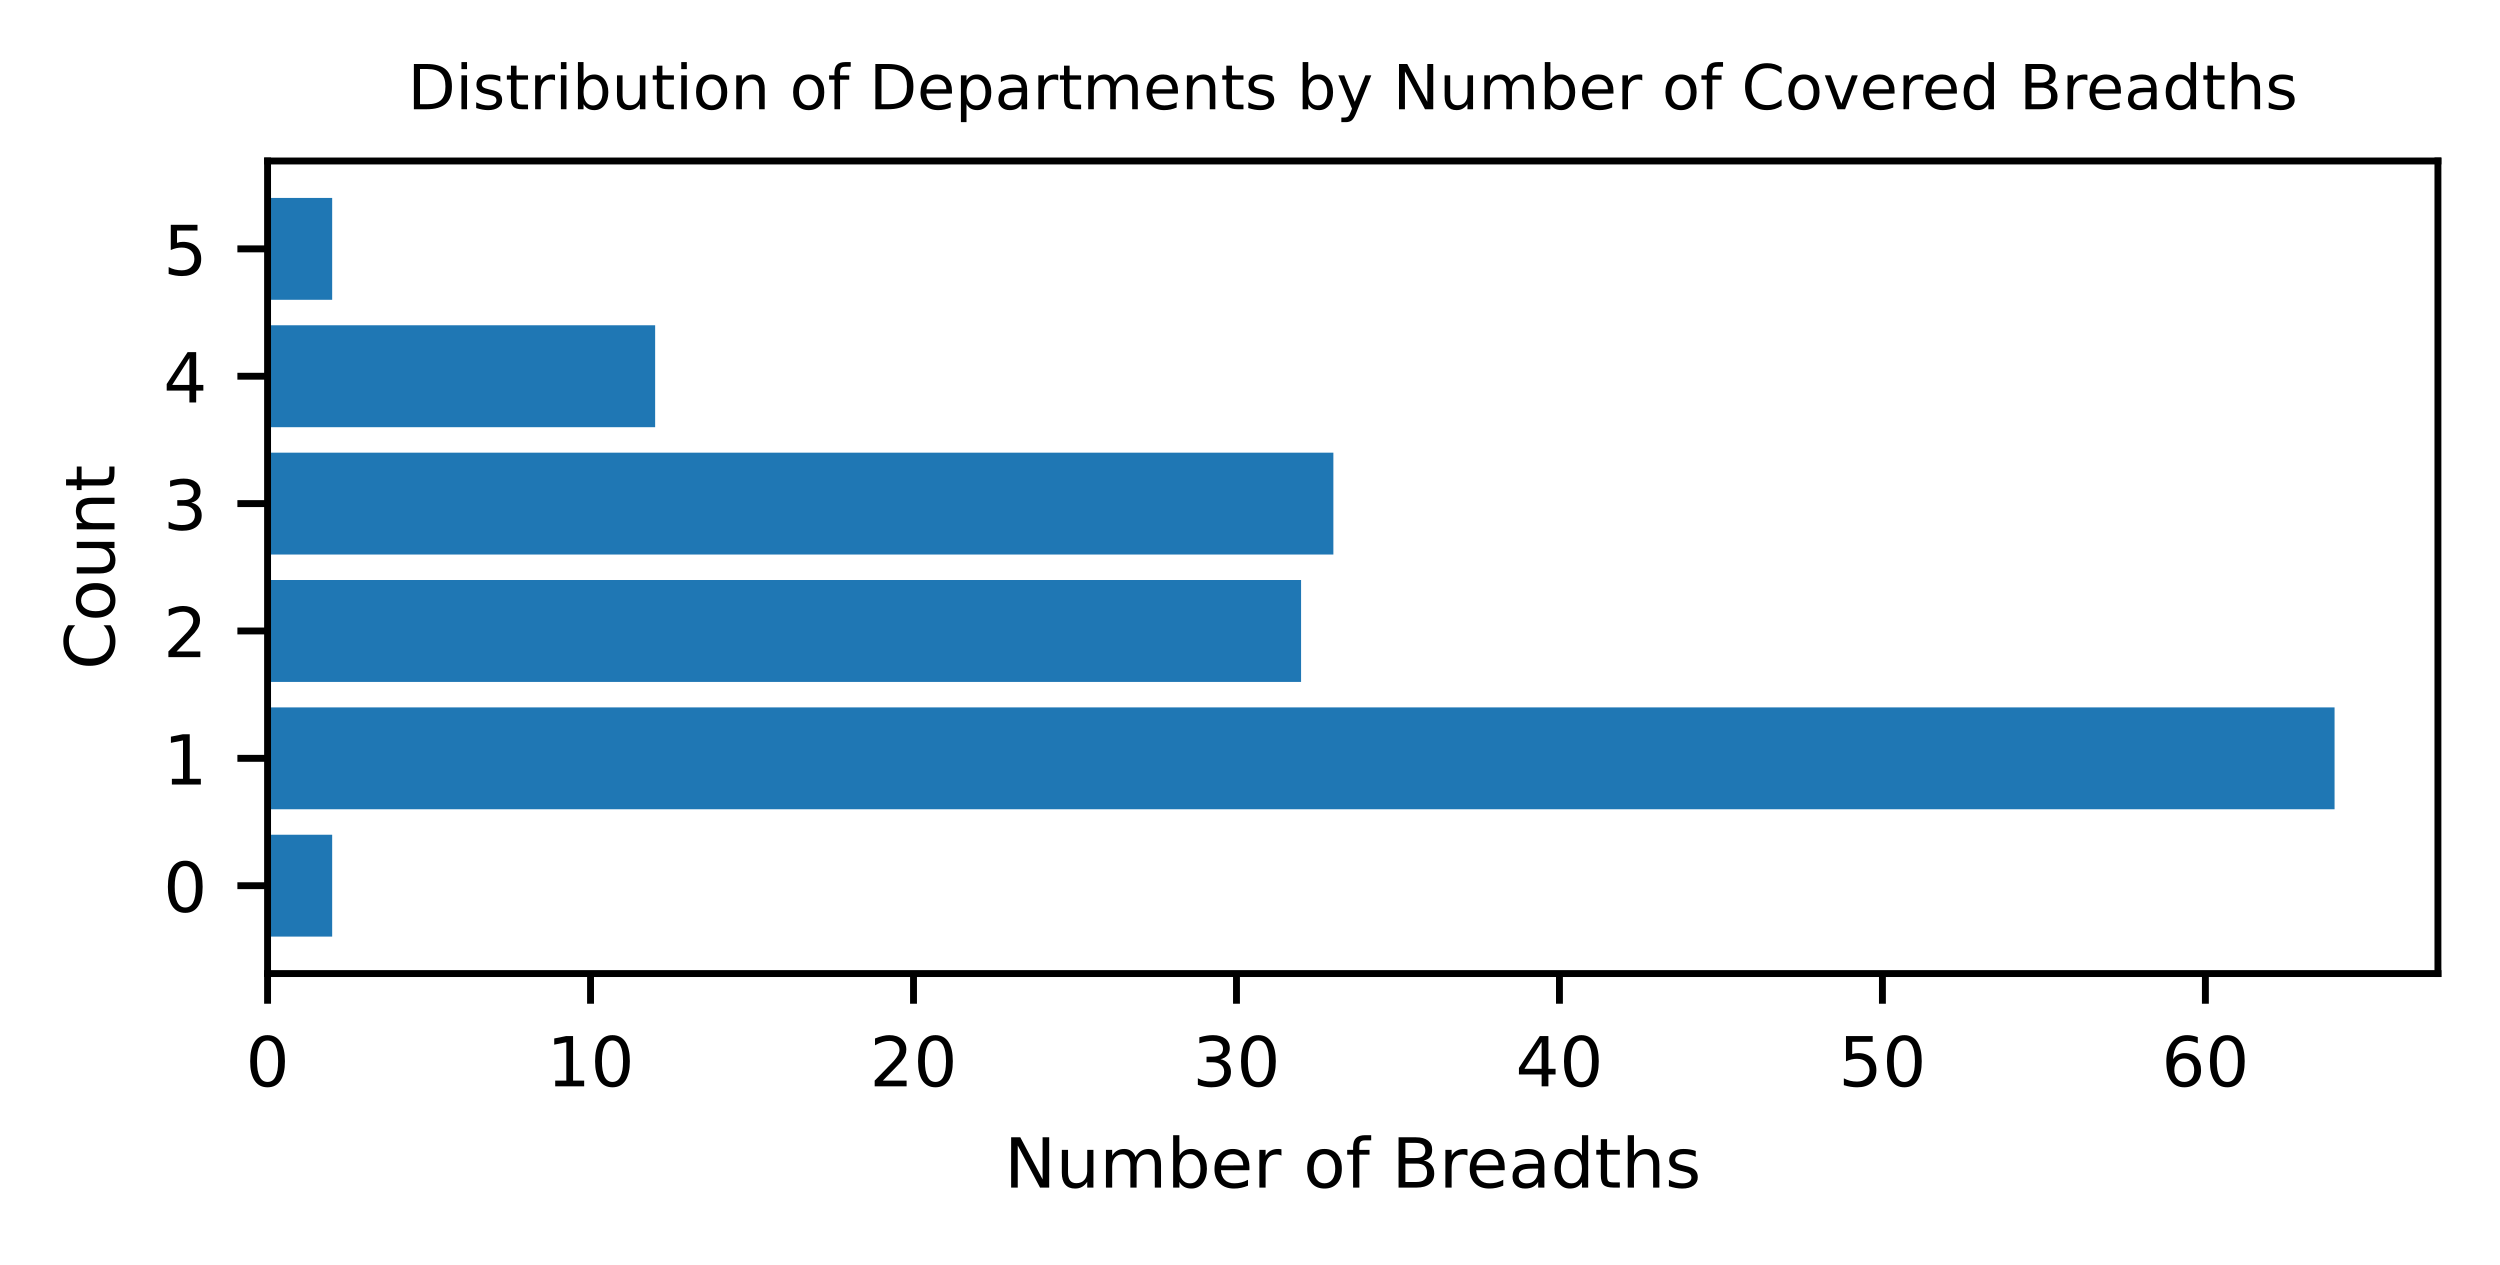
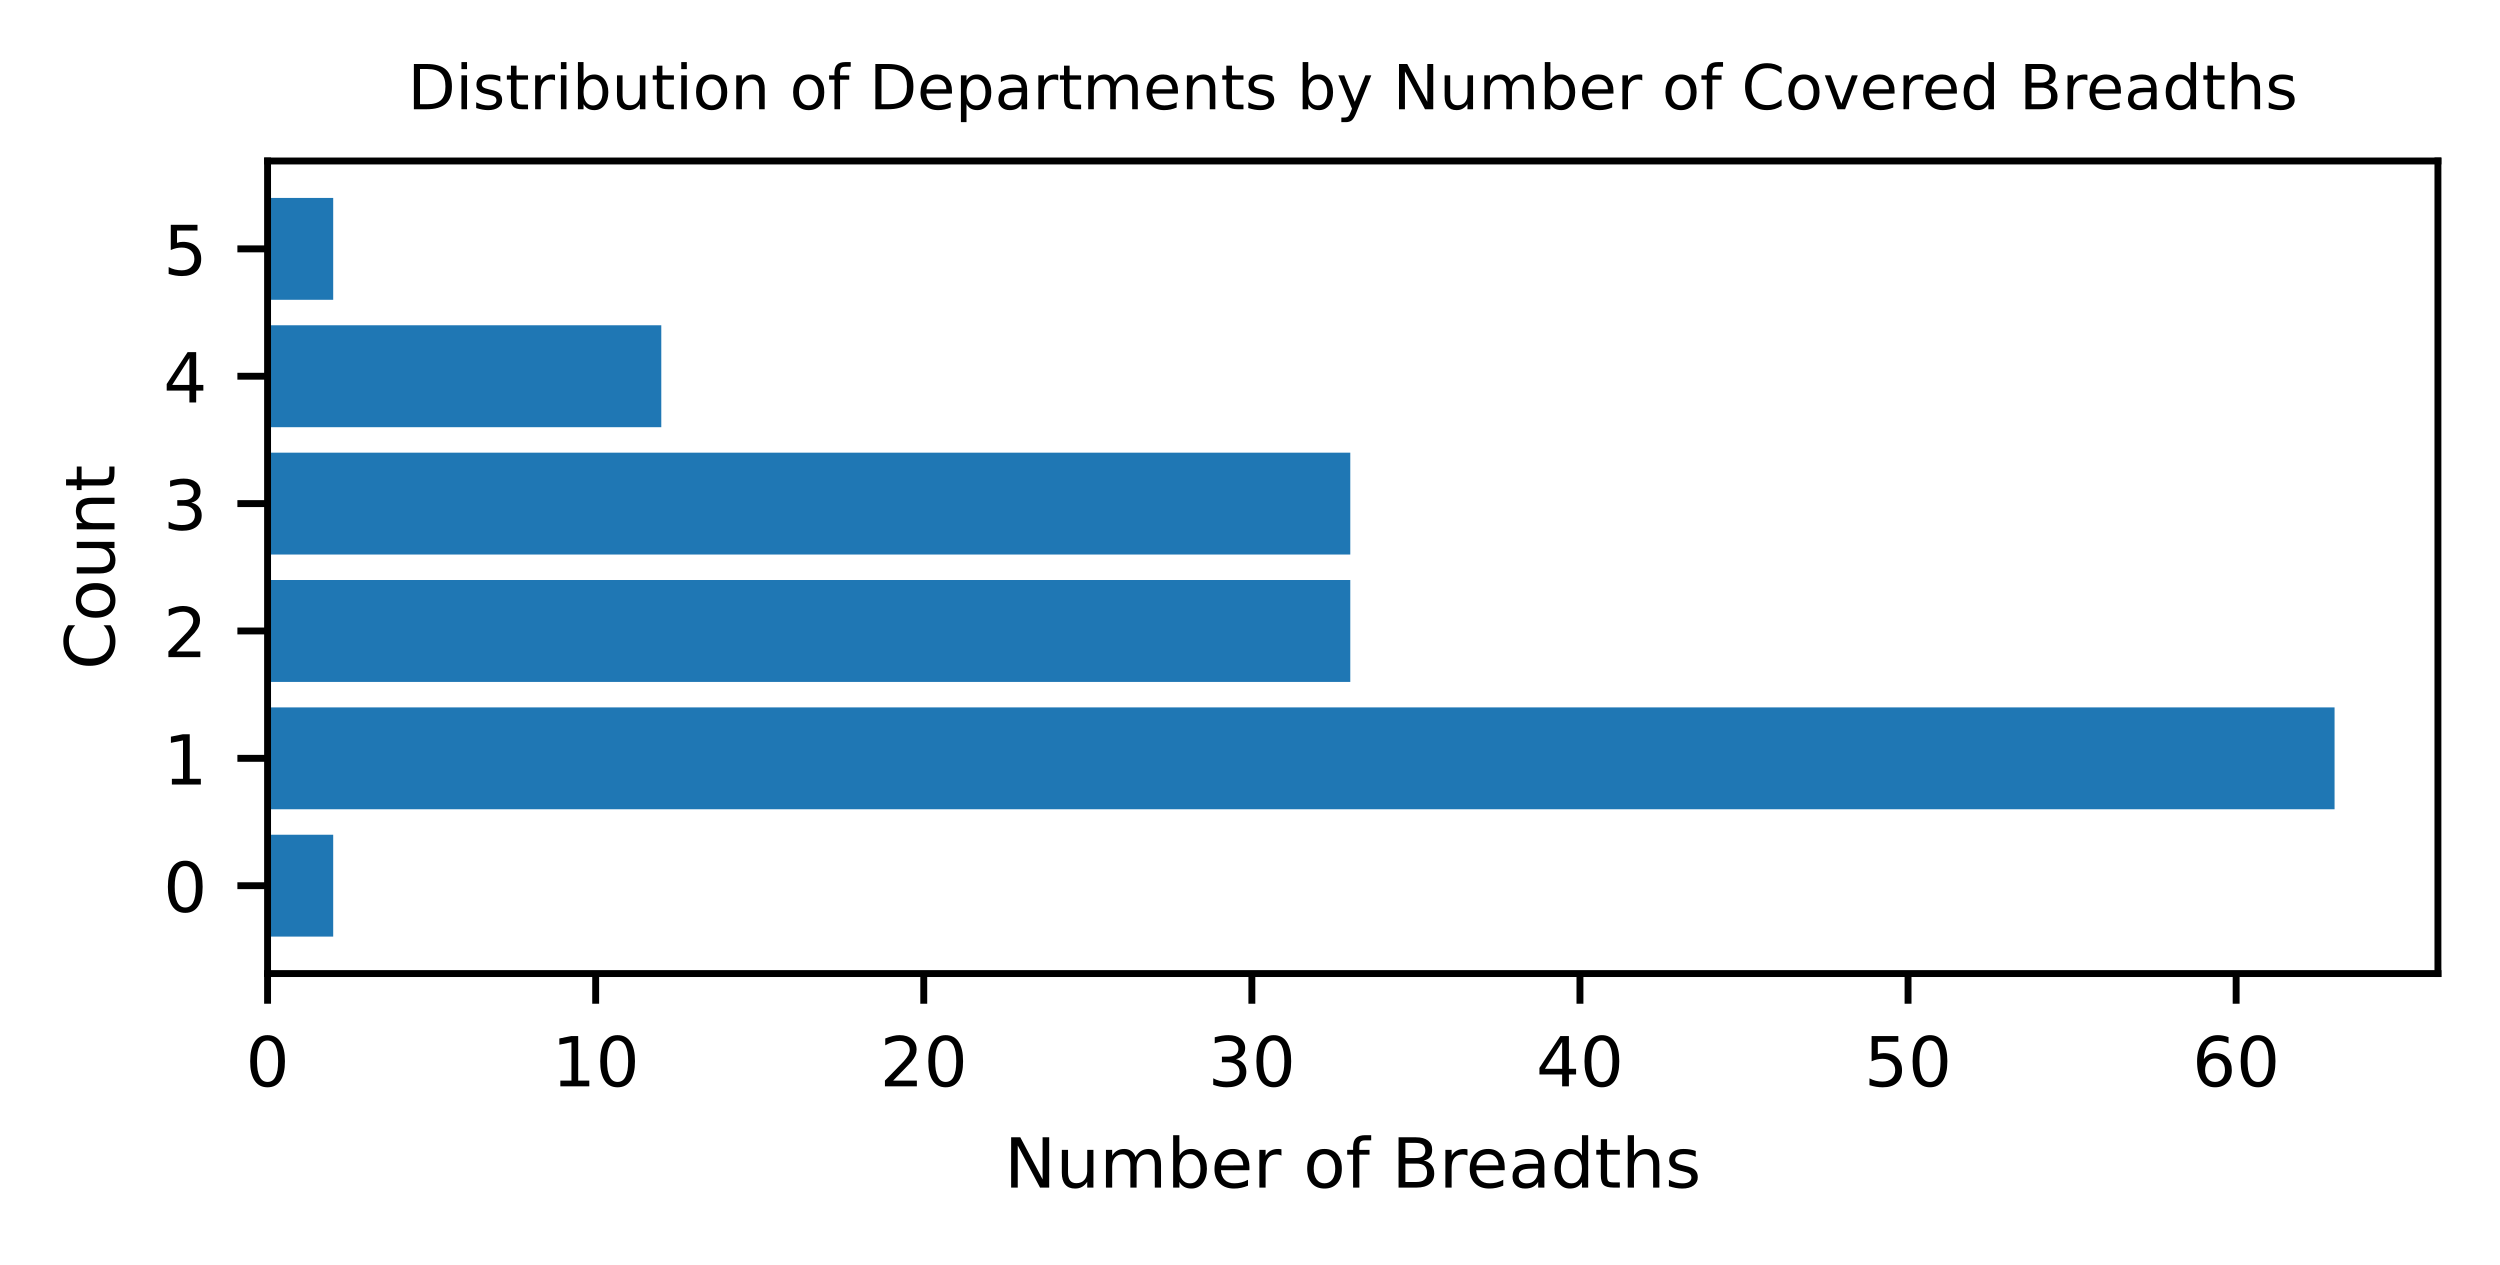
<svg xmlns="http://www.w3.org/2000/svg" xmlns:xlink="http://www.w3.org/1999/xlink" width="289.942pt" height="146.596pt" viewBox="0 0 289.942 146.596" version="1.1">
  <defs>
    <style type="text/css">*{stroke-linejoin: round; stroke-linecap: butt}</style>
  </defs>
  <g id="figure_1">
    <g id="patch_1">
      <path d="M 0 146.596  L 289.942 146.596  L 289.942 0  L 0 0  L 0 146.596  z " style="fill: none" />
    </g>
    <g id="axes_1">
      <g id="patch_2">
        <path d="M 31.032 112.911  L 282.743 112.911  L 282.743 18.671  L 31.032 18.671  L 31.032 112.911  z " style="fill: none" />
      </g>
      <g id="patch_3">
-         <path d="M 31.032 108.627  L 38.524 108.627  L 38.524 96.81  L 31.032 96.81  z " clip-path="url(#pce41aa2d95)" style="fill: #1f77b4" />
+         <path d="M 31.032 108.627  L 38.643 108.627  L 38.643 96.81  L 31.032 96.81  z " clip-path="url(#p8134cff737)" style="fill: #1f77b4" />
      </g>
      <g id="patch_4">
-         <path d="M 31.032 93.856  L 270.756 93.856  L 270.756 82.039  L 31.032 82.039  z " clip-path="url(#pce41aa2d95)" style="fill: #1f77b4" />
+         <path d="M 31.032 93.856  L 270.756 93.856  L 270.756 82.039  L 31.032 82.039  z " clip-path="url(#p8134cff737)" style="fill: #1f77b4" />
      </g>
      <g id="patch_5">
-         <path d="M 31.032 79.085  L 150.894 79.085  L 150.894 67.268  L 31.032 67.268  z " clip-path="url(#pce41aa2d95)" style="fill: #1f77b4" />
+         <path d="M 31.032 79.085  L 156.602 79.085  L 156.602 67.268  L 31.032 67.268  z " clip-path="url(#p8134cff737)" style="fill: #1f77b4" />
      </g>
      <g id="patch_6">
-         <path d="M 31.032 64.314  L 154.64 64.314  L 154.64 52.497  L 31.032 52.497  z " clip-path="url(#pce41aa2d95)" style="fill: #1f77b4" />
+         <path d="M 31.032 64.314  L 156.602 64.314  L 156.602 52.497  L 31.032 52.497  z " clip-path="url(#p8134cff737)" style="fill: #1f77b4" />
      </g>
      <g id="patch_7">
-         <path d="M 31.032 49.543  L 75.981 49.543  L 75.981 37.726  L 31.032 37.726  z " clip-path="url(#pce41aa2d95)" style="fill: #1f77b4" />
+         <path d="M 31.032 49.543  L 76.694 49.543  L 76.694 37.726  L 31.032 37.726  z " clip-path="url(#p8134cff737)" style="fill: #1f77b4" />
      </g>
      <g id="patch_8">
-         <path d="M 31.032 34.771  L 38.524 34.771  L 38.524 22.955  L 31.032 22.955  z " clip-path="url(#pce41aa2d95)" style="fill: #1f77b4" />
+         <path d="M 31.032 34.771  L 38.643 34.771  L 38.643 22.955  L 31.032 22.955  z " clip-path="url(#p8134cff737)" style="fill: #1f77b4" />
      </g>
      <g id="matplotlib.axis_1">
        <g id="xtick_1">
          <g id="line2d_1">
            <defs>
-               <path id="ma436f354f7" d="M 0 0  L 0 3.5  " style="stroke: #000000; stroke-width: 0.8" />
+               <path id="m97ee4d3f41" d="M 0 0  L 0 3.5  " style="stroke: #000000; stroke-width: 0.8" />
            </defs>
            <g>
-               <use xlink:href="#ma436f354f7" x="31.032" y="112.911" style="stroke: #000000; stroke-width: 0.8" />
+               <use xlink:href="#m97ee4d3f41" x="31.032" y="112.911" style="stroke: #000000; stroke-width: 0.8" />
            </g>
          </g>
          <g id="text_1">
            <g transform="translate(28.4875 125.9896) scale(0.08 -0.08)">
              <defs>
                <path id="DejaVuSans-30" d="M 2034 4250  Q 1547 4250 1301 3770  Q 1056 3291 1056 2328  Q 1056 1369 1301 889  Q 1547 409 2034 409  Q 2525 409 2770 889  Q 3016 1369 3016 2328  Q 3016 3291 2770 3770  Q 2525 4250 2034 4250  z M 2034 4750  Q 2819 4750 3233 4129  Q 3647 3509 3647 2328  Q 3647 1150 3233 529  Q 2819 -91 2034 -91  Q 1250 -91 836 529  Q 422 1150 422 2328  Q 422 3509 836 4129  Q 1250 4750 2034 4750  z " transform="scale(0.015625)" />
              </defs>
              <use xlink:href="#DejaVuSans-30" />
            </g>
          </g>
        </g>
        <g id="xtick_2">
          <g id="line2d_2">
            <g>
-               <use xlink:href="#ma436f354f7" x="68.489" y="112.911" style="stroke: #000000; stroke-width: 0.8" />
+               <use xlink:href="#m97ee4d3f41" x="69.084" y="112.911" style="stroke: #000000; stroke-width: 0.8" />
            </g>
          </g>
          <g id="text_2">
-             <g transform="translate(63.39934 125.9896) scale(0.08 -0.08)">
+             <g transform="translate(63.9939 125.9896) scale(0.08 -0.08)">
              <defs>
                <path id="DejaVuSans-31" d="M 794 531  L 1825 531  L 1825 4091  L 703 3866  L 703 4441  L 1819 4666  L 2450 4666  L 2450 531  L 3481 531  L 3481 0  L 794 0  L 794 531  z " transform="scale(0.015625)" />
              </defs>
              <use xlink:href="#DejaVuSans-31" />
              <use xlink:href="#DejaVuSans-30" transform="translate(63.62305 0)" />
            </g>
          </g>
        </g>
        <g id="xtick_3">
          <g id="line2d_3">
            <g>
-               <use xlink:href="#ma436f354f7" x="105.946" y="112.911" style="stroke: #000000; stroke-width: 0.8" />
+               <use xlink:href="#m97ee4d3f41" x="107.135" y="112.911" style="stroke: #000000; stroke-width: 0.8" />
            </g>
          </g>
          <g id="text_3">
-             <g transform="translate(100.8562 125.9896) scale(0.08 -0.08)">
+             <g transform="translate(102.0453 125.9896) scale(0.08 -0.08)">
              <defs>
                <path id="DejaVuSans-32" d="M 1228 531  L 3431 531  L 3431 0  L 469 0  L 469 531  Q 828 903 1448 1529  Q 2069 2156 2228 2338  Q 2531 2678 2651 2914  Q 2772 3150 2772 3378  Q 2772 3750 2511 3984  Q 2250 4219 1831 4219  Q 1534 4219 1204 4116  Q 875 4013 500 3803  L 500 4441  Q 881 4594 1212 4672  Q 1544 4750 1819 4750  Q 2544 4750 2975 4387  Q 3406 4025 3406 3419  Q 3406 3131 3298 2873  Q 3191 2616 2906 2266  Q 2828 2175 2409 1742  Q 1991 1309 1228 531  z " transform="scale(0.015625)" />
              </defs>
              <use xlink:href="#DejaVuSans-32" />
              <use xlink:href="#DejaVuSans-30" transform="translate(63.62305 0)" />
            </g>
          </g>
        </g>
        <g id="xtick_4">
          <g id="line2d_4">
            <g>
-               <use xlink:href="#ma436f354f7" x="143.403" y="112.911" style="stroke: #000000; stroke-width: 0.8" />
+               <use xlink:href="#m97ee4d3f41" x="145.187" y="112.911" style="stroke: #000000; stroke-width: 0.8" />
            </g>
          </g>
          <g id="text_4">
-             <g transform="translate(138.313 125.9896) scale(0.08 -0.08)">
+             <g transform="translate(140.0967 125.9896) scale(0.08 -0.08)">
              <defs>
                <path id="DejaVuSans-33" d="M 2597 2516  Q 3050 2419 3304 2112  Q 3559 1806 3559 1356  Q 3559 666 3084 287  Q 2609 -91 1734 -91  Q 1441 -91 1130 -33  Q 819 25 488 141  L 488 750  Q 750 597 1062 519  Q 1375 441 1716 441  Q 2309 441 2620 675  Q 2931 909 2931 1356  Q 2931 1769 2642 2001  Q 2353 2234 1838 2234  L 1294 2234  L 1294 2753  L 1863 2753  Q 2328 2753 2575 2939  Q 2822 3125 2822 3475  Q 2822 3834 2567 4026  Q 2313 4219 1838 4219  Q 1578 4219 1281 4162  Q 984 4106 628 3988  L 628 4550  Q 988 4650 1302 4700  Q 1616 4750 1894 4750  Q 2613 4750 3031 4423  Q 3450 4097 3450 3541  Q 3450 3153 3228 2886  Q 3006 2619 2597 2516  z " transform="scale(0.015625)" />
              </defs>
              <use xlink:href="#DejaVuSans-33" />
              <use xlink:href="#DejaVuSans-30" transform="translate(63.62305 0)" />
            </g>
          </g>
        </g>
        <g id="xtick_5">
          <g id="line2d_5">
            <g>
-               <use xlink:href="#ma436f354f7" x="180.86" y="112.911" style="stroke: #000000; stroke-width: 0.8" />
+               <use xlink:href="#m97ee4d3f41" x="183.238" y="112.911" style="stroke: #000000; stroke-width: 0.8" />
            </g>
          </g>
          <g id="text_5">
-             <g transform="translate(175.7699 125.9896) scale(0.08 -0.08)">
+             <g transform="translate(178.1481 125.9896) scale(0.08 -0.08)">
              <defs>
                <path id="DejaVuSans-34" d="M 2419 4116  L 825 1625  L 2419 1625  L 2419 4116  z M 2253 4666  L 3047 4666  L 3047 1625  L 3713 1625  L 3713 1100  L 3047 1100  L 3047 0  L 2419 0  L 2419 1100  L 313 1100  L 313 1709  L 2253 4666  z " transform="scale(0.015625)" />
              </defs>
              <use xlink:href="#DejaVuSans-34" />
              <use xlink:href="#DejaVuSans-30" transform="translate(63.62305 0)" />
            </g>
          </g>
        </g>
        <g id="xtick_6">
          <g id="line2d_6">
            <g>
-               <use xlink:href="#ma436f354f7" x="218.317" y="112.911" style="stroke: #000000; stroke-width: 0.8" />
+               <use xlink:href="#m97ee4d3f41" x="221.289" y="112.911" style="stroke: #000000; stroke-width: 0.8" />
            </g>
          </g>
          <g id="text_6">
-             <g transform="translate(213.2267 125.9896) scale(0.08 -0.08)">
+             <g transform="translate(216.1995 125.9896) scale(0.08 -0.08)">
              <defs>
                <path id="DejaVuSans-35" d="M 691 4666  L 3169 4666  L 3169 4134  L 1269 4134  L 1269 2991  Q 1406 3038 1543 3061  Q 1681 3084 1819 3084  Q 2600 3084 3056 2656  Q 3513 2228 3513 1497  Q 3513 744 3044 326  Q 2575 -91 1722 -91  Q 1428 -91 1123 -41  Q 819 9 494 109  L 494 744  Q 775 591 1075 516  Q 1375 441 1709 441  Q 2250 441 2565 725  Q 2881 1009 2881 1497  Q 2881 1984 2565 2268  Q 2250 2553 1709 2553  Q 1456 2553 1204 2497  Q 953 2441 691 2322  L 691 4666  z " transform="scale(0.015625)" />
              </defs>
              <use xlink:href="#DejaVuSans-35" />
              <use xlink:href="#DejaVuSans-30" transform="translate(63.62305 0)" />
            </g>
          </g>
        </g>
        <g id="xtick_7">
          <g id="line2d_7">
            <g>
-               <use xlink:href="#ma436f354f7" x="255.774" y="112.911" style="stroke: #000000; stroke-width: 0.8" />
+               <use xlink:href="#m97ee4d3f41" x="259.341" y="112.911" style="stroke: #000000; stroke-width: 0.8" />
            </g>
          </g>
          <g id="text_7">
-             <g transform="translate(250.6836 125.9896) scale(0.08 -0.08)">
+             <g transform="translate(254.2509 125.9896) scale(0.08 -0.08)">
              <defs>
                <path id="DejaVuSans-36" d="M 2113 2584  Q 1688 2584 1439 2293  Q 1191 2003 1191 1497  Q 1191 994 1439 701  Q 1688 409 2113 409  Q 2538 409 2786 701  Q 3034 994 3034 1497  Q 3034 2003 2786 2293  Q 2538 2584 2113 2584  z M 3366 4563  L 3366 3988  Q 3128 4100 2886 4159  Q 2644 4219 2406 4219  Q 1781 4219 1451 3797  Q 1122 3375 1075 2522  Q 1259 2794 1537 2939  Q 1816 3084 2150 3084  Q 2853 3084 3261 2657  Q 3669 2231 3669 1497  Q 3669 778 3244 343  Q 2819 -91 2113 -91  Q 1303 -91 875 529  Q 447 1150 447 2328  Q 447 3434 972 4092  Q 1497 4750 2381 4750  Q 2619 4750 2861 4703  Q 3103 4656 3366 4563  z " transform="scale(0.015625)" />
              </defs>
              <use xlink:href="#DejaVuSans-36" />
              <use xlink:href="#DejaVuSans-30" transform="translate(63.62305 0)" />
            </g>
          </g>
        </g>
        <g id="text_8">
          <g transform="translate(116.4831 137.7321) scale(0.08 -0.08)">
            <defs>
              <path id="DejaVuSans-4e" d="M 628 4666  L 1478 4666  L 3547 763  L 3547 4666  L 4159 4666  L 4159 0  L 3309 0  L 1241 3903  L 1241 0  L 628 0  L 628 4666  z " transform="scale(0.015625)" />
              <path id="DejaVuSans-75" d="M 544 1381  L 544 3500  L 1119 3500  L 1119 1403  Q 1119 906 1312 657  Q 1506 409 1894 409  Q 2359 409 2629 706  Q 2900 1003 2900 1516  L 2900 3500  L 3475 3500  L 3475 0  L 2900 0  L 2900 538  Q 2691 219 2414 64  Q 2138 -91 1772 -91  Q 1169 -91 856 284  Q 544 659 544 1381  z M 1991 3584  L 1991 3584  z " transform="scale(0.015625)" />
              <path id="DejaVuSans-6d" d="M 3328 2828  Q 3544 3216 3844 3400  Q 4144 3584 4550 3584  Q 5097 3584 5394 3201  Q 5691 2819 5691 2113  L 5691 0  L 5113 0  L 5113 2094  Q 5113 2597 4934 2840  Q 4756 3084 4391 3084  Q 3944 3084 3684 2787  Q 3425 2491 3425 1978  L 3425 0  L 2847 0  L 2847 2094  Q 2847 2600 2669 2842  Q 2491 3084 2119 3084  Q 1678 3084 1418 2786  Q 1159 2488 1159 1978  L 1159 0  L 581 0  L 581 3500  L 1159 3500  L 1159 2956  Q 1356 3278 1631 3431  Q 1906 3584 2284 3584  Q 2666 3584 2933 3390  Q 3200 3197 3328 2828  z " transform="scale(0.015625)" />
              <path id="DejaVuSans-62" d="M 3116 1747  Q 3116 2381 2855 2742  Q 2594 3103 2138 3103  Q 1681 3103 1420 2742  Q 1159 2381 1159 1747  Q 1159 1113 1420 752  Q 1681 391 2138 391  Q 2594 391 2855 752  Q 3116 1113 3116 1747  z M 1159 2969  Q 1341 3281 1617 3432  Q 1894 3584 2278 3584  Q 2916 3584 3314 3078  Q 3713 2572 3713 1747  Q 3713 922 3314 415  Q 2916 -91 2278 -91  Q 1894 -91 1617 61  Q 1341 213 1159 525  L 1159 0  L 581 0  L 581 4863  L 1159 4863  L 1159 2969  z " transform="scale(0.015625)" />
              <path id="DejaVuSans-65" d="M 3597 1894  L 3597 1613  L 953 1613  Q 991 1019 1311 708  Q 1631 397 2203 397  Q 2534 397 2845 478  Q 3156 559 3463 722  L 3463 178  Q 3153 47 2828 -22  Q 2503 -91 2169 -91  Q 1331 -91 842 396  Q 353 884 353 1716  Q 353 2575 817 3079  Q 1281 3584 2069 3584  Q 2775 3584 3186 3129  Q 3597 2675 3597 1894  z M 3022 2063  Q 3016 2534 2758 2815  Q 2500 3097 2075 3097  Q 1594 3097 1305 2825  Q 1016 2553 972 2059  L 3022 2063  z " transform="scale(0.015625)" />
              <path id="DejaVuSans-72" d="M 2631 2963  Q 2534 3019 2420 3045  Q 2306 3072 2169 3072  Q 1681 3072 1420 2755  Q 1159 2438 1159 1844  L 1159 0  L 581 0  L 581 3500  L 1159 3500  L 1159 2956  Q 1341 3275 1631 3429  Q 1922 3584 2338 3584  Q 2397 3584 2469 3576  Q 2541 3569 2628 3553  L 2631 2963  z " transform="scale(0.015625)" />
              <path id="DejaVuSans-20" transform="scale(0.015625)" />
              <path id="DejaVuSans-6f" d="M 1959 3097  Q 1497 3097 1228 2736  Q 959 2375 959 1747  Q 959 1119 1226 758  Q 1494 397 1959 397  Q 2419 397 2687 759  Q 2956 1122 2956 1747  Q 2956 2369 2687 2733  Q 2419 3097 1959 3097  z M 1959 3584  Q 2709 3584 3137 3096  Q 3566 2609 3566 1747  Q 3566 888 3137 398  Q 2709 -91 1959 -91  Q 1206 -91 779 398  Q 353 888 353 1747  Q 353 2609 779 3096  Q 1206 3584 1959 3584  z " transform="scale(0.015625)" />
              <path id="DejaVuSans-66" d="M 2375 4863  L 2375 4384  L 1825 4384  Q 1516 4384 1395 4259  Q 1275 4134 1275 3809  L 1275 3500  L 2222 3500  L 2222 3053  L 1275 3053  L 1275 0  L 697 0  L 697 3053  L 147 3053  L 147 3500  L 697 3500  L 697 3744  Q 697 4328 969 4595  Q 1241 4863 1831 4863  L 2375 4863  z " transform="scale(0.015625)" />
              <path id="DejaVuSans-42" d="M 1259 2228  L 1259 519  L 2272 519  Q 2781 519 3026 730  Q 3272 941 3272 1375  Q 3272 1813 3026 2020  Q 2781 2228 2272 2228  L 1259 2228  z M 1259 4147  L 1259 2741  L 2194 2741  Q 2656 2741 2882 2914  Q 3109 3088 3109 3444  Q 3109 3797 2882 3972  Q 2656 4147 2194 4147  L 1259 4147  z M 628 4666  L 2241 4666  Q 2963 4666 3353 4366  Q 3744 4066 3744 3513  Q 3744 3084 3544 2831  Q 3344 2578 2956 2516  Q 3422 2416 3680 2098  Q 3938 1781 3938 1306  Q 3938 681 3513 340  Q 3088 0 2303 0  L 628 0  L 628 4666  z " transform="scale(0.015625)" />
              <path id="DejaVuSans-61" d="M 2194 1759  Q 1497 1759 1228 1600  Q 959 1441 959 1056  Q 959 750 1161 570  Q 1363 391 1709 391  Q 2188 391 2477 730  Q 2766 1069 2766 1631  L 2766 1759  L 2194 1759  z M 3341 1997  L 3341 0  L 2766 0  L 2766 531  Q 2569 213 2275 61  Q 1981 -91 1556 -91  Q 1019 -91 701 211  Q 384 513 384 1019  Q 384 1609 779 1909  Q 1175 2209 1959 2209  L 2766 2209  L 2766 2266  Q 2766 2663 2505 2880  Q 2244 3097 1772 3097  Q 1472 3097 1187 3025  Q 903 2953 641 2809  L 641 3341  Q 956 3463 1253 3523  Q 1550 3584 1831 3584  Q 2591 3584 2966 3190  Q 3341 2797 3341 1997  z " transform="scale(0.015625)" />
              <path id="DejaVuSans-64" d="M 2906 2969  L 2906 4863  L 3481 4863  L 3481 0  L 2906 0  L 2906 525  Q 2725 213 2448 61  Q 2172 -91 1784 -91  Q 1150 -91 751 415  Q 353 922 353 1747  Q 353 2572 751 3078  Q 1150 3584 1784 3584  Q 2172 3584 2448 3432  Q 2725 3281 2906 2969  z M 947 1747  Q 947 1113 1208 752  Q 1469 391 1925 391  Q 2381 391 2643 752  Q 2906 1113 2906 1747  Q 2906 2381 2643 2742  Q 2381 3103 1925 3103  Q 1469 3103 1208 2742  Q 947 2381 947 1747  z " transform="scale(0.015625)" />
              <path id="DejaVuSans-74" d="M 1172 4494  L 1172 3500  L 2356 3500  L 2356 3053  L 1172 3053  L 1172 1153  Q 1172 725 1289 603  Q 1406 481 1766 481  L 2356 481  L 2356 0  L 1766 0  Q 1100 0 847 248  Q 594 497 594 1153  L 594 3053  L 172 3053  L 172 3500  L 594 3500  L 594 4494  L 1172 4494  z " transform="scale(0.015625)" />
              <path id="DejaVuSans-68" d="M 3513 2113  L 3513 0  L 2938 0  L 2938 2094  Q 2938 2591 2744 2837  Q 2550 3084 2163 3084  Q 1697 3084 1428 2787  Q 1159 2491 1159 1978  L 1159 0  L 581 0  L 581 4863  L 1159 4863  L 1159 2956  Q 1366 3272 1645 3428  Q 1925 3584 2291 3584  Q 2894 3584 3203 3211  Q 3513 2838 3513 2113  z " transform="scale(0.015625)" />
              <path id="DejaVuSans-73" d="M 2834 3397  L 2834 2853  Q 2591 2978 2328 3040  Q 2066 3103 1784 3103  Q 1356 3103 1142 2972  Q 928 2841 928 2578  Q 928 2378 1081 2264  Q 1234 2150 1697 2047  L 1894 2003  Q 2506 1872 2764 1633  Q 3022 1394 3022 966  Q 3022 478 2636 193  Q 2250 -91 1575 -91  Q 1294 -91 989 -36  Q 684 19 347 128  L 347 722  Q 666 556 975 473  Q 1284 391 1588 391  Q 1994 391 2212 530  Q 2431 669 2431 922  Q 2431 1156 2273 1281  Q 2116 1406 1581 1522  L 1381 1569  Q 847 1681 609 1914  Q 372 2147 372 2553  Q 372 3047 722 3315  Q 1072 3584 1716 3584  Q 2034 3584 2315 3537  Q 2597 3491 2834 3397  z " transform="scale(0.015625)" />
            </defs>
            <use xlink:href="#DejaVuSans-4e" />
            <use xlink:href="#DejaVuSans-75" transform="translate(74.80469 0)" />
            <use xlink:href="#DejaVuSans-6d" transform="translate(138.1836 0)" />
            <use xlink:href="#DejaVuSans-62" transform="translate(235.5957 0)" />
            <use xlink:href="#DejaVuSans-65" transform="translate(299.0723 0)" />
            <use xlink:href="#DejaVuSans-72" transform="translate(360.5957 0)" />
            <use xlink:href="#DejaVuSans-20" transform="translate(401.709 0)" />
            <use xlink:href="#DejaVuSans-6f" transform="translate(433.4961 0)" />
            <use xlink:href="#DejaVuSans-66" transform="translate(494.6777 0)" />
            <use xlink:href="#DejaVuSans-20" transform="translate(529.8828 0)" />
            <use xlink:href="#DejaVuSans-42" transform="translate(561.6699 0)" />
            <use xlink:href="#DejaVuSans-72" transform="translate(630.2734 0)" />
            <use xlink:href="#DejaVuSans-65" transform="translate(669.1367 0)" />
            <use xlink:href="#DejaVuSans-61" transform="translate(730.6602 0)" />
            <use xlink:href="#DejaVuSans-64" transform="translate(791.9395 0)" />
            <use xlink:href="#DejaVuSans-74" transform="translate(855.416 0)" />
            <use xlink:href="#DejaVuSans-68" transform="translate(894.625 0)" />
            <use xlink:href="#DejaVuSans-73" transform="translate(958.0039 0)" />
          </g>
        </g>
      </g>
      <g id="matplotlib.axis_2">
        <g id="ytick_1">
          <g id="line2d_8">
            <defs>
-               <path id="mc60a23c1f1" d="M 0 0  L -3.5 0  " style="stroke: #000000; stroke-width: 0.8" />
+               <path id="m03cb77eebd" d="M 0 0  L -3.5 0  " style="stroke: #000000; stroke-width: 0.8" />
            </defs>
            <g>
-               <use xlink:href="#mc60a23c1f1" x="31.032" y="102.719" style="stroke: #000000; stroke-width: 0.8" />
+               <use xlink:href="#m03cb77eebd" x="31.032" y="102.719" style="stroke: #000000; stroke-width: 0.8" />
            </g>
          </g>
          <g id="text_9">
            <g transform="translate(18.9425 105.7582) scale(0.08 -0.08)">
              <use xlink:href="#DejaVuSans-30" />
            </g>
          </g>
        </g>
        <g id="ytick_2">
          <g id="line2d_9">
            <g>
-               <use xlink:href="#mc60a23c1f1" x="31.032" y="87.948" style="stroke: #000000; stroke-width: 0.8" />
+               <use xlink:href="#m03cb77eebd" x="31.032" y="87.948" style="stroke: #000000; stroke-width: 0.8" />
            </g>
          </g>
          <g id="text_10">
            <g transform="translate(18.9425 90.98699) scale(0.08 -0.08)">
              <use xlink:href="#DejaVuSans-31" />
            </g>
          </g>
        </g>
        <g id="ytick_3">
          <g id="line2d_10">
            <g>
-               <use xlink:href="#mc60a23c1f1" x="31.032" y="73.176" style="stroke: #000000; stroke-width: 0.8" />
+               <use xlink:href="#m03cb77eebd" x="31.032" y="73.176" style="stroke: #000000; stroke-width: 0.8" />
            </g>
          </g>
          <g id="text_11">
            <g transform="translate(18.9425 76.21583) scale(0.08 -0.08)">
              <use xlink:href="#DejaVuSans-32" />
            </g>
          </g>
        </g>
        <g id="ytick_4">
          <g id="line2d_11">
            <g>
-               <use xlink:href="#mc60a23c1f1" x="31.032" y="58.405" style="stroke: #000000; stroke-width: 0.8" />
+               <use xlink:href="#m03cb77eebd" x="31.032" y="58.405" style="stroke: #000000; stroke-width: 0.8" />
            </g>
          </g>
          <g id="text_12">
            <g transform="translate(18.9425 61.44467) scale(0.08 -0.08)">
              <use xlink:href="#DejaVuSans-33" />
            </g>
          </g>
        </g>
        <g id="ytick_5">
          <g id="line2d_12">
            <g>
-               <use xlink:href="#mc60a23c1f1" x="31.032" y="43.634" style="stroke: #000000; stroke-width: 0.8" />
+               <use xlink:href="#m03cb77eebd" x="31.032" y="43.634" style="stroke: #000000; stroke-width: 0.8" />
            </g>
          </g>
          <g id="text_13">
            <g transform="translate(18.9425 46.67351) scale(0.08 -0.08)">
              <use xlink:href="#DejaVuSans-34" />
            </g>
          </g>
        </g>
        <g id="ytick_6">
          <g id="line2d_13">
            <g>
-               <use xlink:href="#mc60a23c1f1" x="31.032" y="28.863" style="stroke: #000000; stroke-width: 0.8" />
+               <use xlink:href="#m03cb77eebd" x="31.032" y="28.863" style="stroke: #000000; stroke-width: 0.8" />
            </g>
          </g>
          <g id="text_14">
            <g transform="translate(18.9425 31.90235) scale(0.08 -0.08)">
              <use xlink:href="#DejaVuSans-35" />
            </g>
          </g>
        </g>
        <g id="text_15">
          <g transform="translate(13.27875 77.66962) rotate(-90) scale(0.08 -0.08)">
            <defs>
              <path id="DejaVuSans-43" d="M 4122 4306  L 4122 3641  Q 3803 3938 3442 4084  Q 3081 4231 2675 4231  Q 1875 4231 1450 3742  Q 1025 3253 1025 2328  Q 1025 1406 1450 917  Q 1875 428 2675 428  Q 3081 428 3442 575  Q 3803 722 4122 1019  L 4122 359  Q 3791 134 3420 21  Q 3050 -91 2638 -91  Q 1578 -91 968 557  Q 359 1206 359 2328  Q 359 3453 968 4101  Q 1578 4750 2638 4750  Q 3056 4750 3426 4639  Q 3797 4528 4122 4306  z " transform="scale(0.015625)" />
              <path id="DejaVuSans-6e" d="M 3513 2113  L 3513 0  L 2938 0  L 2938 2094  Q 2938 2591 2744 2837  Q 2550 3084 2163 3084  Q 1697 3084 1428 2787  Q 1159 2491 1159 1978  L 1159 0  L 581 0  L 581 3500  L 1159 3500  L 1159 2956  Q 1366 3272 1645 3428  Q 1925 3584 2291 3584  Q 2894 3584 3203 3211  Q 3513 2838 3513 2113  z " transform="scale(0.015625)" />
            </defs>
            <use xlink:href="#DejaVuSans-43" />
            <use xlink:href="#DejaVuSans-6f" transform="translate(69.82422 0)" />
            <use xlink:href="#DejaVuSans-75" transform="translate(131.0059 0)" />
            <use xlink:href="#DejaVuSans-6e" transform="translate(194.3848 0)" />
            <use xlink:href="#DejaVuSans-74" transform="translate(257.7637 0)" />
          </g>
        </g>
      </g>
      <g id="patch_9">
        <path d="M 31.032 112.911  L 31.032 18.671  " style="fill: none; stroke: #000000; stroke-width: 0.8; stroke-linejoin: miter; stroke-linecap: square" />
      </g>
      <g id="patch_10">
        <path d="M 282.743 112.911  L 282.743 18.671  " style="fill: none; stroke: #000000; stroke-width: 0.8; stroke-linejoin: miter; stroke-linecap: square" />
      </g>
      <g id="patch_11">
        <path d="M 31.032 112.911  L 282.743 112.911  " style="fill: none; stroke: #000000; stroke-width: 0.8; stroke-linejoin: miter; stroke-linecap: square" />
      </g>
      <g id="patch_12">
        <path d="M 31.032 18.671  L 282.743 18.671  " style="fill: none; stroke: #000000; stroke-width: 0.8; stroke-linejoin: miter; stroke-linecap: square" />
      </g>
      <g id="text_16">
        <g transform="translate(47.29337 12.67088) scale(0.072 -0.072)">
          <defs>
            <path id="DejaVuSans-44" d="M 1259 4147  L 1259 519  L 2022 519  Q 2988 519 3436 956  Q 3884 1394 3884 2338  Q 3884 3275 3436 3711  Q 2988 4147 2022 4147  L 1259 4147  z M 628 4666  L 1925 4666  Q 3281 4666 3915 4102  Q 4550 3538 4550 2338  Q 4550 1131 3912 565  Q 3275 0 1925 0  L 628 0  L 628 4666  z " transform="scale(0.015625)" />
            <path id="DejaVuSans-69" d="M 603 3500  L 1178 3500  L 1178 0  L 603 0  L 603 3500  z M 603 4863  L 1178 4863  L 1178 4134  L 603 4134  L 603 4863  z " transform="scale(0.015625)" />
            <path id="DejaVuSans-70" d="M 1159 525  L 1159 -1331  L 581 -1331  L 581 3500  L 1159 3500  L 1159 2969  Q 1341 3281 1617 3432  Q 1894 3584 2278 3584  Q 2916 3584 3314 3078  Q 3713 2572 3713 1747  Q 3713 922 3314 415  Q 2916 -91 2278 -91  Q 1894 -91 1617 61  Q 1341 213 1159 525  z M 3116 1747  Q 3116 2381 2855 2742  Q 2594 3103 2138 3103  Q 1681 3103 1420 2742  Q 1159 2381 1159 1747  Q 1159 1113 1420 752  Q 1681 391 2138 391  Q 2594 391 2855 752  Q 3116 1113 3116 1747  z " transform="scale(0.015625)" />
            <path id="DejaVuSans-79" d="M 2059 -325  Q 1816 -950 1584 -1140  Q 1353 -1331 966 -1331  L 506 -1331  L 506 -850  L 844 -850  Q 1081 -850 1212 -737  Q 1344 -625 1503 -206  L 1606 56  L 191 3500  L 800 3500  L 1894 763  L 2988 3500  L 3597 3500  L 2059 -325  z " transform="scale(0.015625)" />
            <path id="DejaVuSans-76" d="M 191 3500  L 800 3500  L 1894 563  L 2988 3500  L 3597 3500  L 2284 0  L 1503 0  L 191 3500  z " transform="scale(0.015625)" />
          </defs>
          <use xlink:href="#DejaVuSans-44" />
          <use xlink:href="#DejaVuSans-69" transform="translate(77.00195 0)" />
          <use xlink:href="#DejaVuSans-73" transform="translate(104.7852 0)" />
          <use xlink:href="#DejaVuSans-74" transform="translate(156.8848 0)" />
          <use xlink:href="#DejaVuSans-72" transform="translate(196.0938 0)" />
          <use xlink:href="#DejaVuSans-69" transform="translate(237.207 0)" />
          <use xlink:href="#DejaVuSans-62" transform="translate(264.9902 0)" />
          <use xlink:href="#DejaVuSans-75" transform="translate(328.4668 0)" />
          <use xlink:href="#DejaVuSans-74" transform="translate(391.8457 0)" />
          <use xlink:href="#DejaVuSans-69" transform="translate(431.0547 0)" />
          <use xlink:href="#DejaVuSans-6f" transform="translate(458.8379 0)" />
          <use xlink:href="#DejaVuSans-6e" transform="translate(520.0195 0)" />
          <use xlink:href="#DejaVuSans-20" transform="translate(583.3984 0)" />
          <use xlink:href="#DejaVuSans-6f" transform="translate(615.1855 0)" />
          <use xlink:href="#DejaVuSans-66" transform="translate(676.3672 0)" />
          <use xlink:href="#DejaVuSans-20" transform="translate(711.5723 0)" />
          <use xlink:href="#DejaVuSans-44" transform="translate(743.3594 0)" />
          <use xlink:href="#DejaVuSans-65" transform="translate(820.3613 0)" />
          <use xlink:href="#DejaVuSans-70" transform="translate(881.8848 0)" />
          <use xlink:href="#DejaVuSans-61" transform="translate(945.3613 0)" />
          <use xlink:href="#DejaVuSans-72" transform="translate(1006.641 0)" />
          <use xlink:href="#DejaVuSans-74" transform="translate(1047.754 0)" />
          <use xlink:href="#DejaVuSans-6d" transform="translate(1086.963 0)" />
          <use xlink:href="#DejaVuSans-65" transform="translate(1184.375 0)" />
          <use xlink:href="#DejaVuSans-6e" transform="translate(1245.898 0)" />
          <use xlink:href="#DejaVuSans-74" transform="translate(1309.277 0)" />
          <use xlink:href="#DejaVuSans-73" transform="translate(1348.486 0)" />
          <use xlink:href="#DejaVuSans-20" transform="translate(1400.586 0)" />
          <use xlink:href="#DejaVuSans-62" transform="translate(1432.373 0)" />
          <use xlink:href="#DejaVuSans-79" transform="translate(1495.85 0)" />
          <use xlink:href="#DejaVuSans-20" transform="translate(1555.029 0)" />
          <use xlink:href="#DejaVuSans-4e" transform="translate(1586.816 0)" />
          <use xlink:href="#DejaVuSans-75" transform="translate(1661.621 0)" />
          <use xlink:href="#DejaVuSans-6d" transform="translate(1725 0)" />
          <use xlink:href="#DejaVuSans-62" transform="translate(1822.412 0)" />
          <use xlink:href="#DejaVuSans-65" transform="translate(1885.889 0)" />
          <use xlink:href="#DejaVuSans-72" transform="translate(1947.412 0)" />
          <use xlink:href="#DejaVuSans-20" transform="translate(1988.525 0)" />
          <use xlink:href="#DejaVuSans-6f" transform="translate(2020.312 0)" />
          <use xlink:href="#DejaVuSans-66" transform="translate(2081.494 0)" />
          <use xlink:href="#DejaVuSans-20" transform="translate(2116.699 0)" />
          <use xlink:href="#DejaVuSans-43" transform="translate(2148.486 0)" />
          <use xlink:href="#DejaVuSans-6f" transform="translate(2218.311 0)" />
          <use xlink:href="#DejaVuSans-76" transform="translate(2279.492 0)" />
          <use xlink:href="#DejaVuSans-65" transform="translate(2338.672 0)" />
          <use xlink:href="#DejaVuSans-72" transform="translate(2400.195 0)" />
          <use xlink:href="#DejaVuSans-65" transform="translate(2439.059 0)" />
          <use xlink:href="#DejaVuSans-64" transform="translate(2500.582 0)" />
          <use xlink:href="#DejaVuSans-20" transform="translate(2564.059 0)" />
          <use xlink:href="#DejaVuSans-42" transform="translate(2595.846 0)" />
          <use xlink:href="#DejaVuSans-72" transform="translate(2664.449 0)" />
          <use xlink:href="#DejaVuSans-65" transform="translate(2703.312 0)" />
          <use xlink:href="#DejaVuSans-61" transform="translate(2764.836 0)" />
          <use xlink:href="#DejaVuSans-64" transform="translate(2826.115 0)" />
          <use xlink:href="#DejaVuSans-74" transform="translate(2889.592 0)" />
          <use xlink:href="#DejaVuSans-68" transform="translate(2928.801 0)" />
          <use xlink:href="#DejaVuSans-73" transform="translate(2992.18 0)" />
        </g>
      </g>
    </g>
  </g>
  <defs>
-     <clipPath id="pce41aa2d95">
+     <clipPath id="p8134cff737">
      <rect x="31.032" y="18.671" width="251.71" height="94.24" />
    </clipPath>
  </defs>
</svg>
